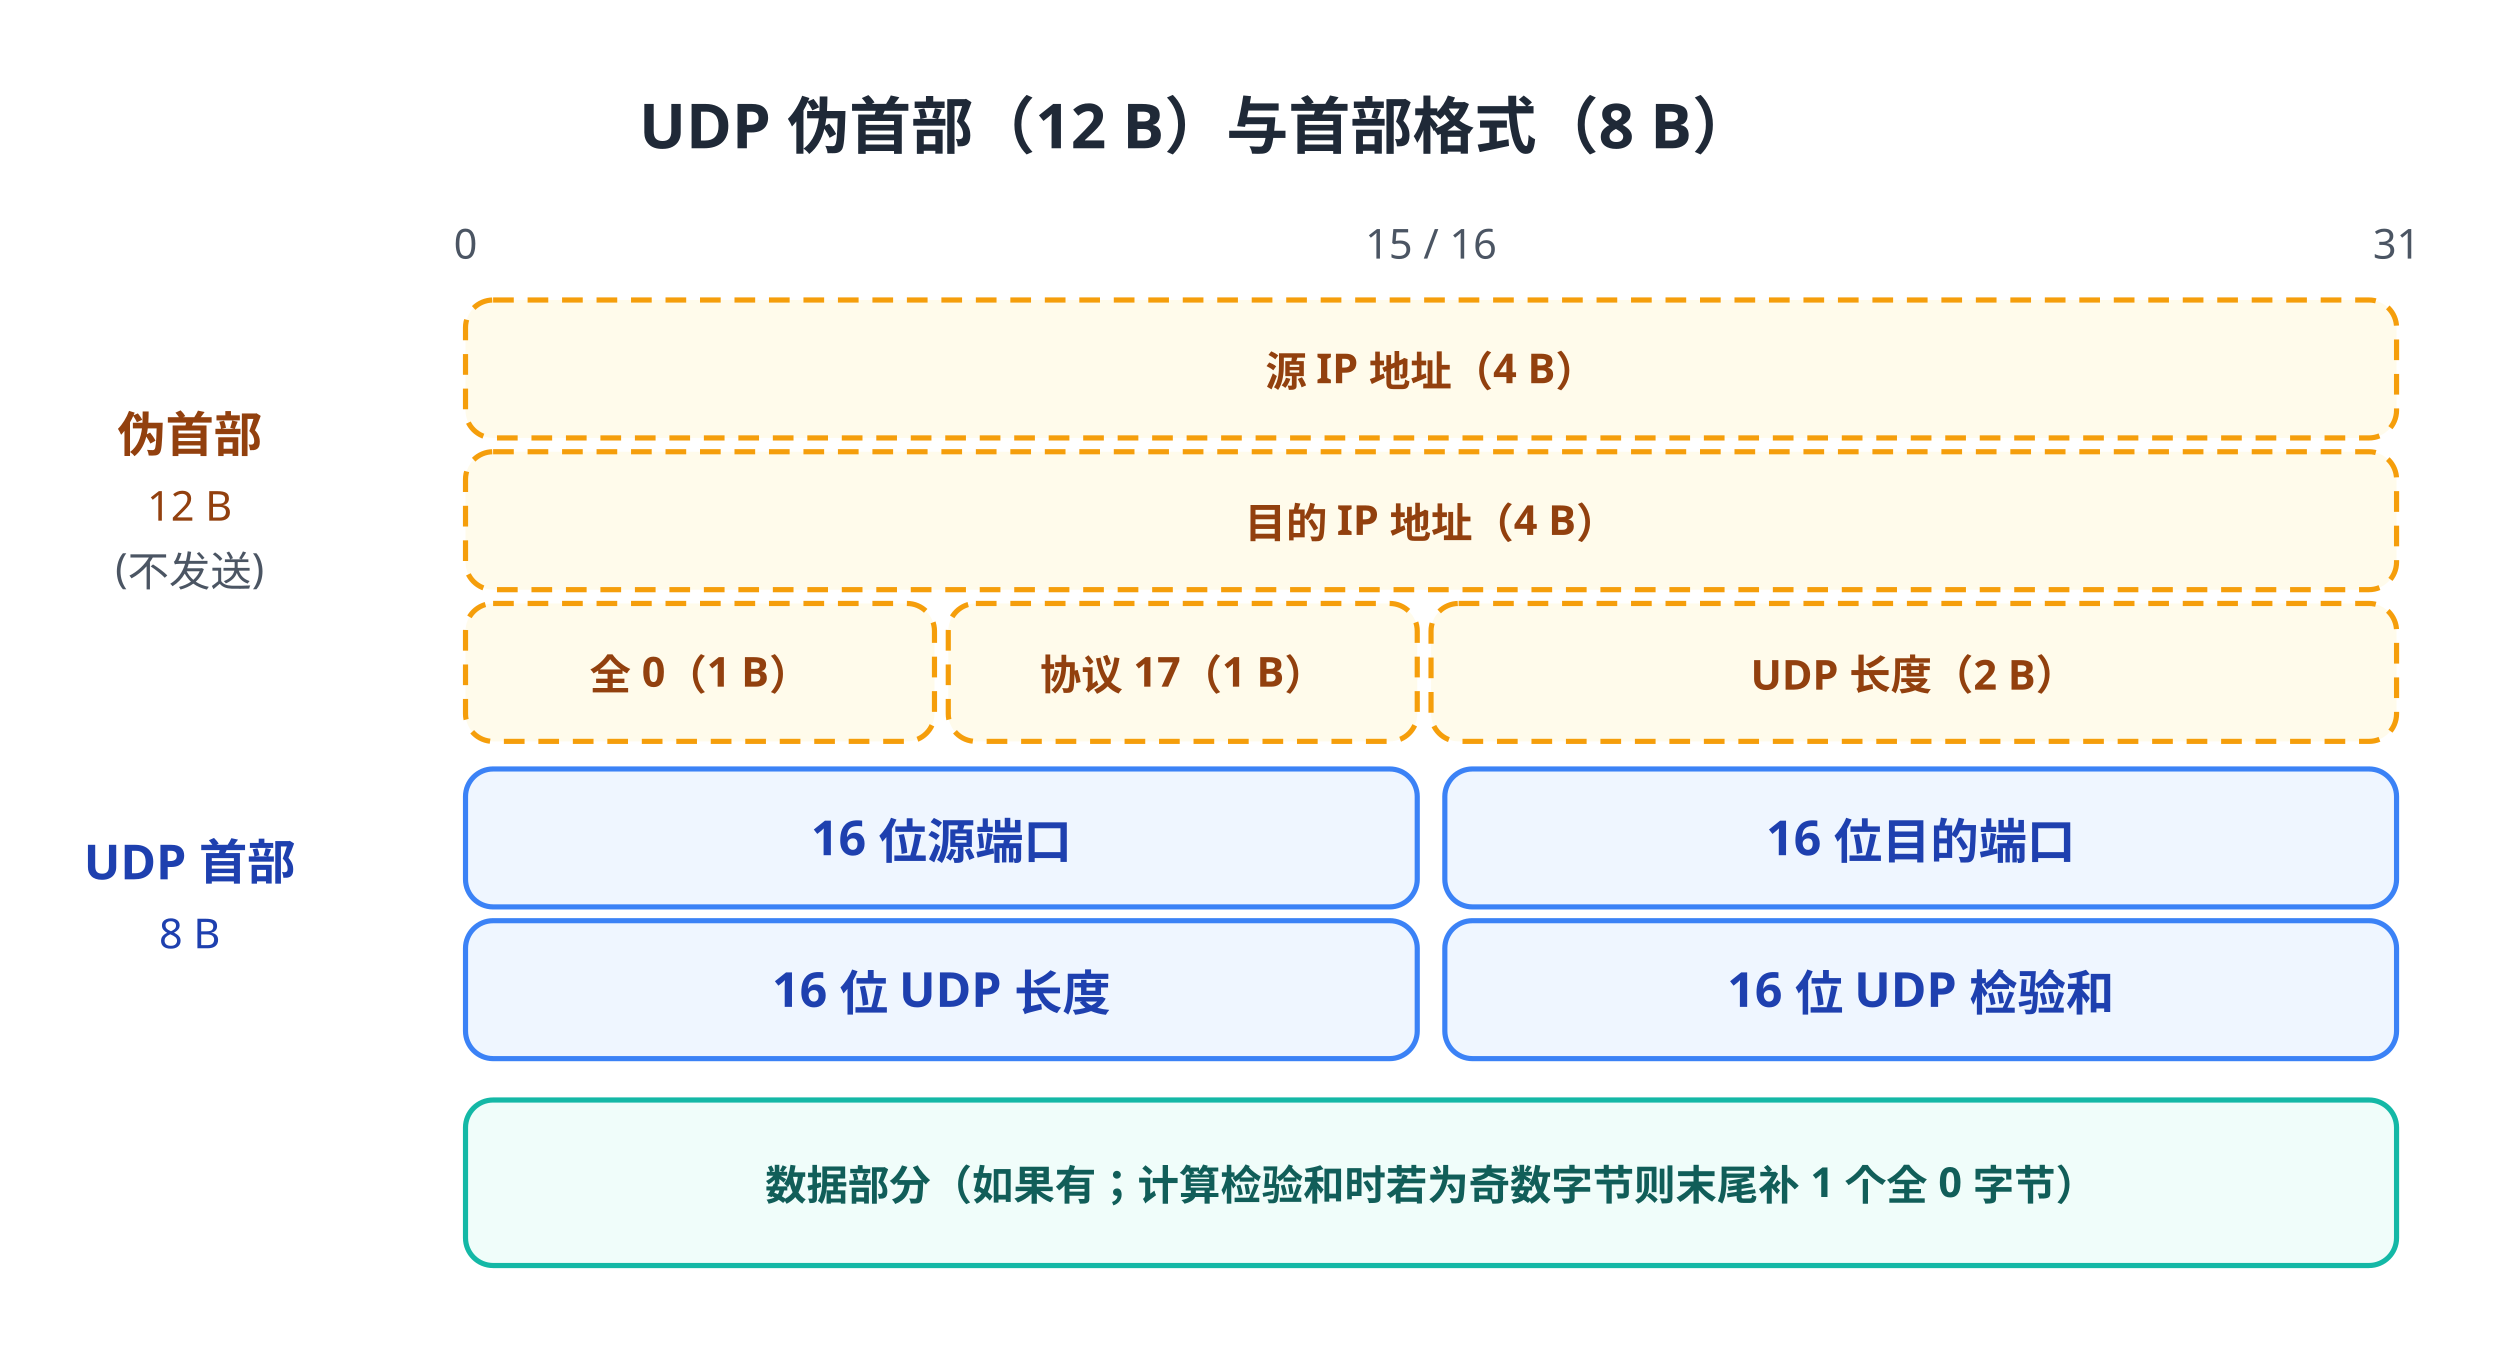
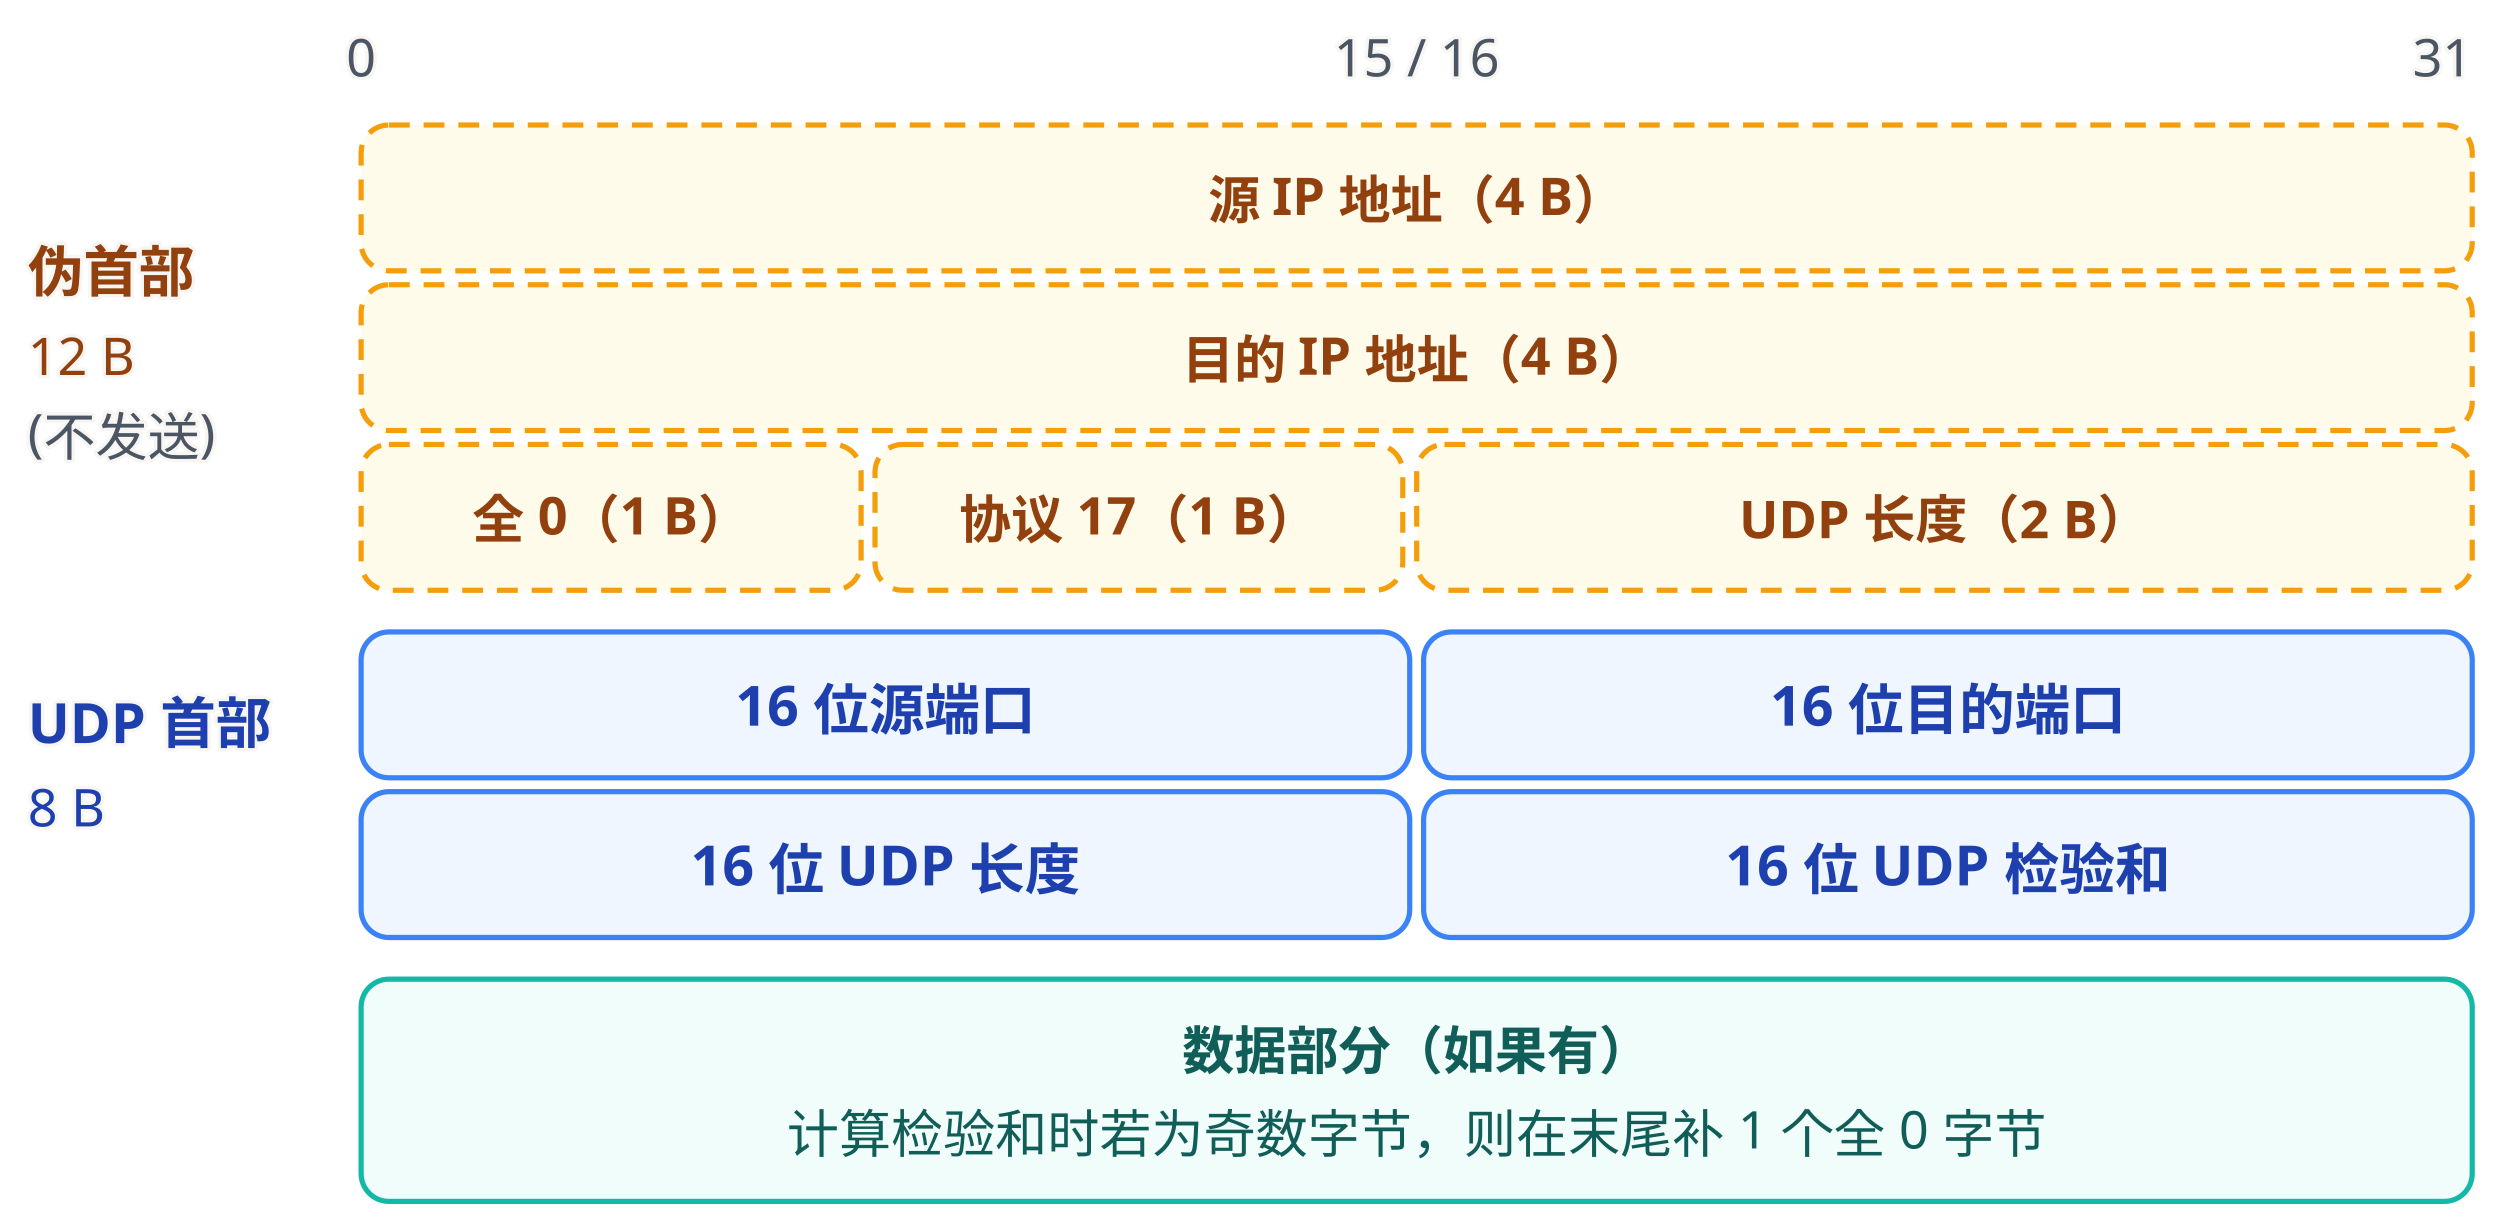
- <svg xmlns="http://www.w3.org/2000/svg" viewBox="33 1 725 391" width="725" height="391" role="img">
+ <svg xmlns="http://www.w3.org/2000/svg" viewBox="0 0 720 354" width="720" height="354" role="img">
  <g font-family="'PingFang SC','Noto Sans SC','Microsoft YaHei',system-ui,sans-serif">
-     <text x="380" y="44" text-anchor="middle" font-size="18" font-weight="600" fill="#1f2937">UDP 伪首部（12 B）与首部格式（8 B）</text>
-     <g font-size="12" font-weight="400" fill="#4b5563" text-anchor="middle">
-       <text x="168" y="76">0</text>
-       <text x="448" y="76">15 / 16</text>
-       <text x="728" y="76">31</text>
+     <g font-size="15" font-weight="400" fill="#4b5563" text-anchor="middle">
+       <text x="104" y="22" paint-order="stroke" stroke="#f7f6f2" stroke-width="2" stroke-linejoin="round">0</text>
+       <text x="408" y="22" paint-order="stroke" stroke="#f7f6f2" stroke-width="2" stroke-linejoin="round">15 / 16</text>
+       <text x="712" y="22" text-anchor="end" paint-order="stroke" stroke="#f7f6f2" stroke-width="2" stroke-linejoin="round">31</text>
    </g>
-     <g text-anchor="middle">
-       <text x="88" y="132" font-size="14" font-weight="600" fill="#92400e">伪首部</text>
-       <text x="88" y="152" font-size="12" font-weight="400" fill="#92400e">12 B</text>
-       <text x="88" y="170" font-size="12" font-weight="400" fill="#4b5563">(不发送)</text>
-       <text x="88" y="256" font-size="14" font-weight="600" fill="#1e40af">UDP 首部</text>
-       <text x="88" y="276" font-size="12" font-weight="400" fill="#1e40af">8 B</text>
+     <g text-anchor="start">
+       <text x="8" y="84" font-size="16" font-weight="600" fill="#92400e" paint-order="stroke" stroke="#f7f6f2" stroke-width="2" stroke-linejoin="round">伪首部</text>
+       <text x="8" y="108" font-size="15" font-weight="400" fill="#92400e" paint-order="stroke" stroke="#f7f6f2" stroke-width="2" stroke-linejoin="round">12 B</text>
+       <text x="8" y="130" font-size="15" font-weight="400" fill="#4b5563" paint-order="stroke" stroke="#f7f6f2" stroke-width="2" stroke-linejoin="round">(不发送)</text>
+       <text x="8" y="214" font-size="16" font-weight="600" fill="#1e40af" paint-order="stroke" stroke="#f7f6f2" stroke-width="2" stroke-linejoin="round">UDP 首部</text>
+       <text x="8" y="238" font-size="15" font-weight="400" fill="#1e40af" paint-order="stroke" stroke="#f7f6f2" stroke-width="2" stroke-linejoin="round">8 B</text>
    </g>
    <g stroke="#f59e0b" stroke-width="1.5" stroke-dasharray="6 4" fill="#fffbeb">
-       <rect x="168" y="88" width="560" height="40" rx="8" />
-       <rect x="168" y="132" width="560" height="40" rx="8" />
-       <rect x="168" y="176" width="136" height="40" rx="8" />
-       <rect x="308" y="176" width="136" height="40" rx="8" />
-       <rect x="448" y="176" width="280" height="40" rx="8" />
+       <rect x="104" y="36" width="608" height="42" rx="8" />
+       <rect x="104" y="82" width="608" height="42" rx="8" />
+       <rect x="104" y="128" width="144" height="42" rx="8" />
+       <rect x="252" y="128" width="152" height="42" rx="8" />
+       <rect x="408" y="128" width="304" height="42" rx="8" />
    </g>
-     <g text-anchor="middle" font-size="12" font-weight="600" fill="#92400e">
-       <text x="448" y="113">源 IP 地址（4 B）</text>
-       <text x="448" y="157">目的 IP 地址（4 B）</text>
-       <text x="236" y="201">全 0（1 B）</text>
-       <text x="376" y="201">协议 17（1 B）</text>
-       <text x="588" y="201">UDP 长度（2 B）</text>
+     <g text-anchor="middle" font-size="15" font-weight="600" fill="#92400e">
+       <text x="408" y="63">源 IP 地址（4 B）</text>
+       <text x="408" y="109">目的 IP 地址（4 B）</text>
+       <text x="176" y="155">全 0（1 B）</text>
+       <text x="328" y="155">协议 17（1 B）</text>
+       <text x="560" y="155">UDP 长度（2 B）</text>
    </g>
    <g stroke="#3b82f6" stroke-width="1.5" fill="#eff6ff">
-       <rect x="168" y="224" width="276" height="40" rx="8" />
-       <rect x="452" y="224" width="276" height="40" rx="8" />
-       <rect x="168" y="268" width="276" height="40" rx="8" />
-       <rect x="452" y="268" width="276" height="40" rx="8" />
+       <rect x="104" y="182" width="302" height="42" rx="8" />
+       <rect x="410" y="182" width="302" height="42" rx="8" />
+       <rect x="104" y="228" width="302" height="42" rx="8" />
+       <rect x="410" y="228" width="302" height="42" rx="8" />
    </g>
-     <g text-anchor="middle" font-size="14" font-weight="600" fill="#1e40af">
-       <text x="306" y="249">16 位源端口</text>
-       <text x="590" y="249">16 位目的端口</text>
-       <text x="306" y="293">16 位 UDP 长度</text>
-       <text x="590" y="293">16 位 UDP 检验和</text>
+     <g text-anchor="middle" font-size="16" font-weight="600" fill="#1e40af">
+       <text x="255" y="209">16 位源端口</text>
+       <text x="561" y="209">16 位目的端口</text>
+       <text x="255" y="255">16 位 UDP 长度</text>
+       <text x="561" y="255">16 位 UDP 检验和</text>
    </g>
-     <rect x="168" y="320" width="560" height="48" rx="8" fill="#f0fdfa" stroke="#14b8a6" stroke-width="1.5" />
-     <text x="448" y="349" text-anchor="middle" font-size="12" font-weight="600" fill="#115e59">数据部分（如果有；计算检验和时若为奇数字节则末尾补 1 个全 0 字节）</text>
+     <rect x="104" y="282" width="608" height="64" rx="8" fill="#f0fdfa" stroke="#14b8a6" stroke-width="1.5" />
+     <text x="408" y="308" text-anchor="middle" font-size="15" font-weight="600" fill="#115e59">数据部分（如果有）</text>
+     <text x="408" y="332" text-anchor="middle" font-size="15" font-weight="400" fill="#115e59">计算检验和时若为奇数字节，则在末尾补 1 个全 0 字节</text>
  </g>
</svg>
